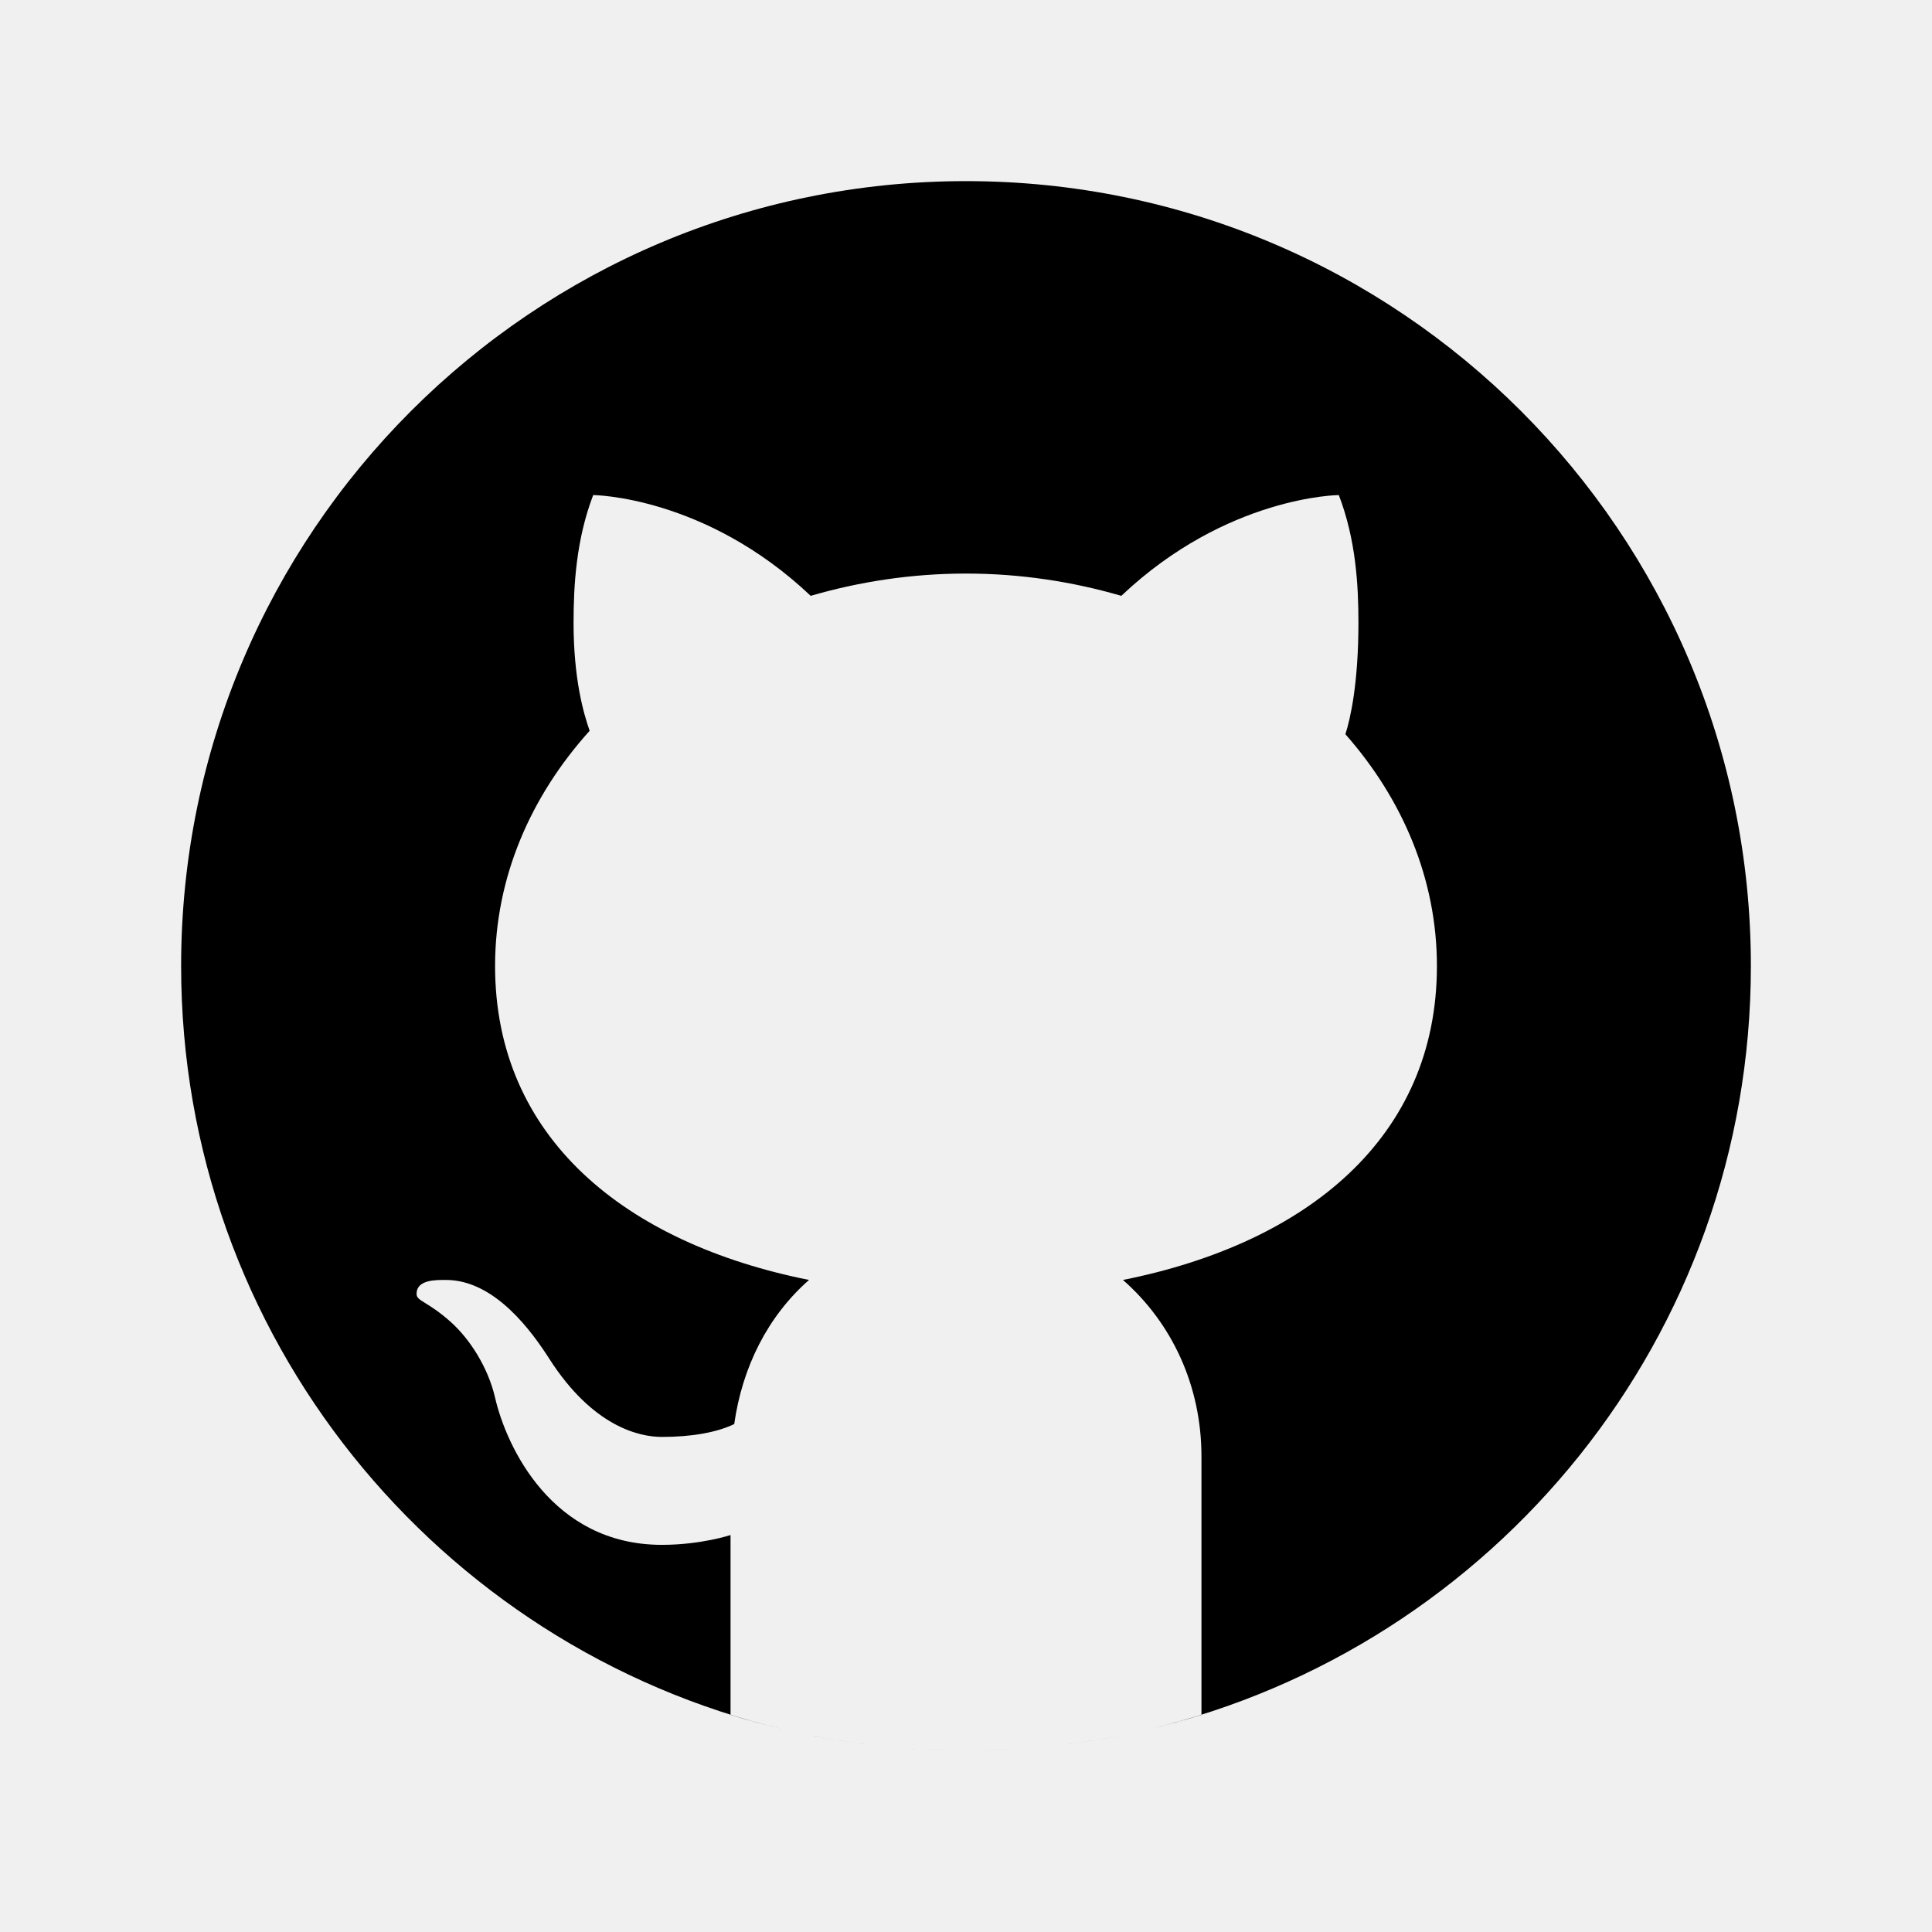
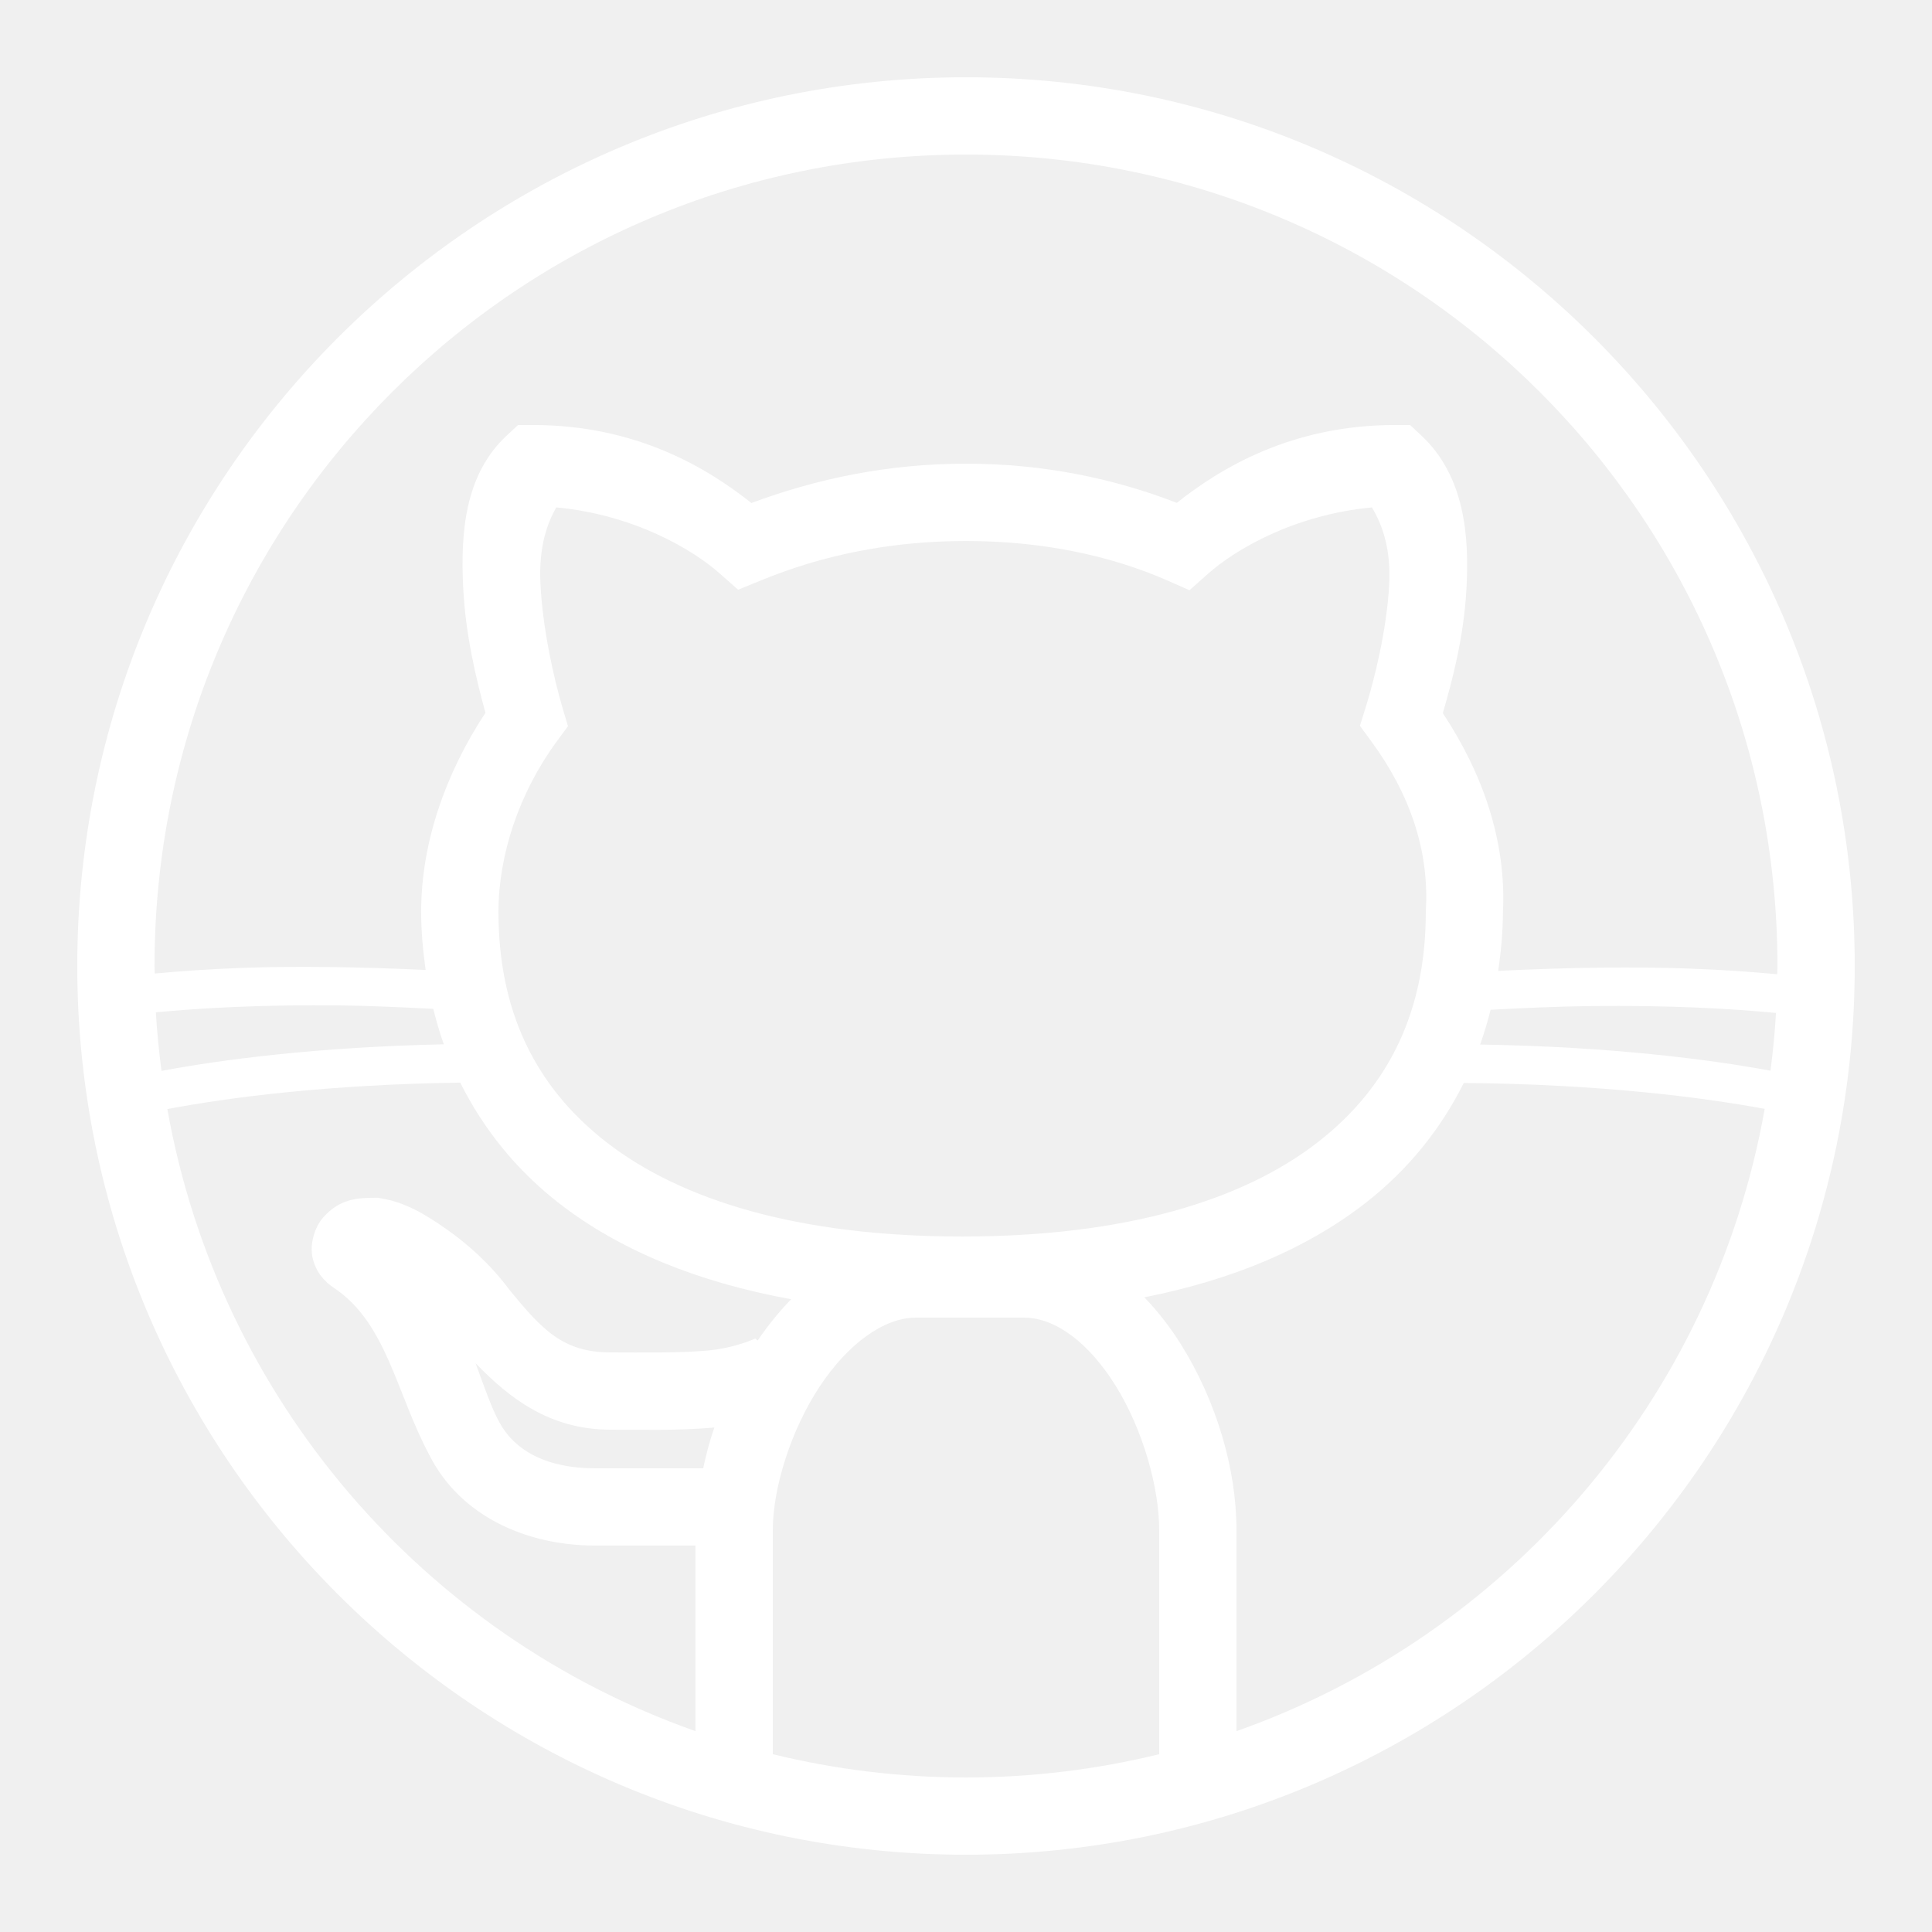
- <svg xmlns="http://www.w3.org/2000/svg" viewBox="0 0 64 64" width="64px" height="64px">
-   <path d="M32 6C17.641 6 6 17.641 6 32c0 12.277 8.512 22.56 19.955 25.286-.592-.141-1.179-.299-1.755-.479V50.85c0 0-.975.325-2.275.325-3.637 0-5.148-3.245-5.525-4.875-.229-.993-.827-1.934-1.469-2.509-.767-.684-1.126-.686-1.131-.92-.01-.491.658-.471.975-.471 1.625 0 2.857 1.729 3.429 2.623 1.417 2.207 2.938 2.577 3.721 2.577.975 0 1.817-.146 2.397-.426.268-1.888 1.108-3.57 2.478-4.774-6.097-1.219-10.4-4.716-10.4-10.4 0-2.928 1.175-5.619 3.133-7.792C19.333 23.641 19 22.494 19 20.625c0-1.235.086-2.751.65-4.225 0 0 3.708.026 7.205 3.338C28.469 19.268 30.196 19 32 19s3.531.268 5.145.738c3.497-3.312 7.205-3.338 7.205-3.338.567 1.474.65 2.99.65 4.225 0 2.015-.268 3.19-.432 3.697C46.466 26.475 47.6 29.124 47.6 32c0 5.684-4.303 9.181-10.4 10.4 1.628 1.43 2.6 3.513 2.6 5.85v8.557c-.576.181-1.162.338-1.755.479C49.488 54.56 58 44.277 58 32 58 17.641 46.359 6 32 6zM33.813 57.93C33.214 57.972 32.61 58 32 58 32.61 58 33.213 57.971 33.813 57.93zM37.786 57.346c-1.164.265-2.357.451-3.575.554C35.429 57.797 36.622 57.61 37.786 57.346zM32 58c-.61 0-1.214-.028-1.813-.07C30.787 57.971 31.39 58 32 58zM29.788 57.9c-1.217-.103-2.411-.289-3.574-.554C27.378 57.61 28.571 57.797 29.788 57.9z" />
+ <svg xmlns="http://www.w3.org/2000/svg" viewBox="0,0,256,256" width="50px" height="50px" fill-rule="nonzero">
+   <g fill="#ffffff" fill-rule="nonzero" stroke="none" stroke-width="1" stroke-linecap="butt" stroke-linejoin="miter" stroke-miterlimit="10" stroke-dasharray="" stroke-dashoffset="0" font-family="none" font-weight="none" font-size="none" text-anchor="none" style="mix-blend-mode: normal">
+     <g transform="scale(5.12,5.12)">
+       <path d="M25,2c-12.689,0 -23,10.311 -23,23c0,12.689 10.311,23 23,23c12.689,0 23,-10.311 23,-23c0,-12.689 -10.311,-23 -23,-23zM25,4c11.607,0 21,9.393 21,21c0,0.071 -0.005,0.142 -0.006,0.213c-0.64,-0.059 -1.379,-0.115 -2.318,-0.148c-1.329,-0.047 -3.004,-0.033 -4.902,0.061c0.07,-0.49 0.12,-0.988 0.121,-1.498c0.097,-1.873 -0.532,-3.624 -1.555,-5.172c0.247,-0.854 0.537,-1.94 0.609,-3.172c0.083,-1.404 -0.039,-2.961 -1.166,-4.014l-0.289,-0.27h-0.395c-2.683,0 -4.52,1.123 -5.643,2.014c-1.621,-0.628 -3.445,-1.014 -5.457,-1.014c-2.024,0 -3.864,0.391 -5.553,1.018c-1.122,-0.891 -2.96,-2.018 -5.646,-2.018h-0.393l-0.289,0.268c-1.098,1.02 -1.199,2.534 -1.131,3.932c0.06,1.232 0.333,2.353 0.576,3.248c-1.04,1.578 -1.664,3.375 -1.664,5.152c0,0.512 0.048,1.01 0.117,1.502c-1.806,-0.084 -3.415,-0.1 -4.693,-0.055c-0.94,0.033 -1.679,0.089 -2.318,0.148c-0.001,-0.065 -0.006,-0.13 -0.006,-0.195c0,-11.607 9.393,-21 21,-21zM14.396,13.131c2.018,0.191 3.536,1.092 4.238,1.717l0.469,0.414l0.578,-0.236c1.581,-0.651 3.345,-1.025 5.318,-1.025c1.973,0 3.737,0.376 5.199,1.016l0.586,0.258l0.479,-0.426c0.703,-0.625 2.224,-1.526 4.242,-1.717c0.268,0.445 0.502,1.078 0.445,2.035c-0.067,1.146 -0.374,2.394 -0.605,3.135l-0.15,0.482l0.299,0.408c0.989,1.349 1.494,2.81 1.408,4.354l-0.002,0.027v0.027c0,2.495 -0.899,4.493 -2.812,5.973c-1.914,1.48 -4.935,2.428 -9.188,2.428c-4.252,0 -7.276,-0.948 -9.189,-2.428c-1.914,-1.48 -2.811,-3.477 -2.811,-5.973c0,-1.465 0.529,-3.076 1.506,-4.408l0.293,-0.398l-0.141,-0.475c-0.232,-0.788 -0.516,-2.064 -0.572,-3.217c-0.047,-0.959 0.18,-1.565 0.41,-1.971zM8.885,26.021c0.707,0.009 1.517,0.047 2.328,0.088c0.078,0.312 0.166,0.619 0.273,0.918c-3.307,0.07 -5.782,0.402 -7.307,0.688c-0.064,-0.5 -0.116,-1.005 -0.145,-1.516c1.127,-0.107 2.716,-0.205 4.85,-0.178zM41.115,26.037c2.132,-0.027 3.72,0.071 4.848,0.178c-0.029,0.503 -0.079,1.001 -0.143,1.494c-1.58,-0.29 -4.121,-0.622 -7.514,-0.676c0.105,-0.294 0.193,-0.595 0.27,-0.9c0.895,-0.048 1.768,-0.086 2.539,-0.096zM11.912,28.02c0.597,1.196 1.449,2.263 2.576,3.135c1.541,1.191 3.543,2.024 5.988,2.469c-0.32,0.329 -0.611,0.69 -0.869,1.07l-0.061,-0.053c0.005,-0.006 -0.497,0.245 -1.248,0.312c-0.751,0.067 -1.677,0.047 -2.498,0.047c-1.225,0 -1.765,-0.579 -2.627,-1.633c-0.478,-0.644 -1.06,-1.165 -1.625,-1.561c-0.579,-0.405 -1.073,-0.691 -1.684,-0.793l-0.082,-0.014h-0.084c-0.467,0 -0.918,0.034 -1.34,0.516c-0.211,0.241 -0.356,0.687 -0.262,1.064c0.094,0.378 0.333,0.61 0.547,0.752c1.367,0.911 1.608,2.714 2.465,4.318c0.8,1.594 2.526,2.35 4.291,2.35h2.6v4.803c-7.032,-2.482 -12.335,-8.598 -13.668,-16.1c1.531,-0.288 4.095,-0.635 7.58,-0.684zM37.883,28.027c3.563,0.03 6.198,0.377 7.787,0.67c-1.331,7.504 -6.636,13.623 -13.67,16.105v-5.203c0,-1.585 -0.52,-3.332 -1.426,-4.789c-0.275,-0.442 -0.598,-0.861 -0.959,-1.236c2.315,-0.457 4.217,-1.275 5.697,-2.42c1.124,-0.869 1.975,-1.934 2.57,-3.127zM23.699,34.1h2.801c0.813,0 1.68,0.648 2.375,1.766c0.695,1.118 1.125,2.619 1.125,3.734v5.799c-1.603,0.391 -3.276,0.602 -5,0.602c-1.724,0 -3.397,-0.211 -5,-0.602v-5.799c0,-1.091 0.468,-2.588 1.209,-3.711c0.741,-1.123 1.677,-1.789 2.49,-1.789zM12.309,35.281c0.866,0.898 1.914,1.719 3.492,1.719c0.779,0 1.752,0.028 2.676,-0.055c0.003,-0 0.006,-0.002 0.01,-0.002c-0.122,0.35 -0.213,0.702 -0.289,1.057h-2.797c-1.233,0 -2.105,-0.446 -2.506,-1.248l-0.008,-0.014l-0.006,-0.012c-0.164,-0.305 -0.38,-0.916 -0.572,-1.445z" />
+     </g>
+   </g>
</svg>
